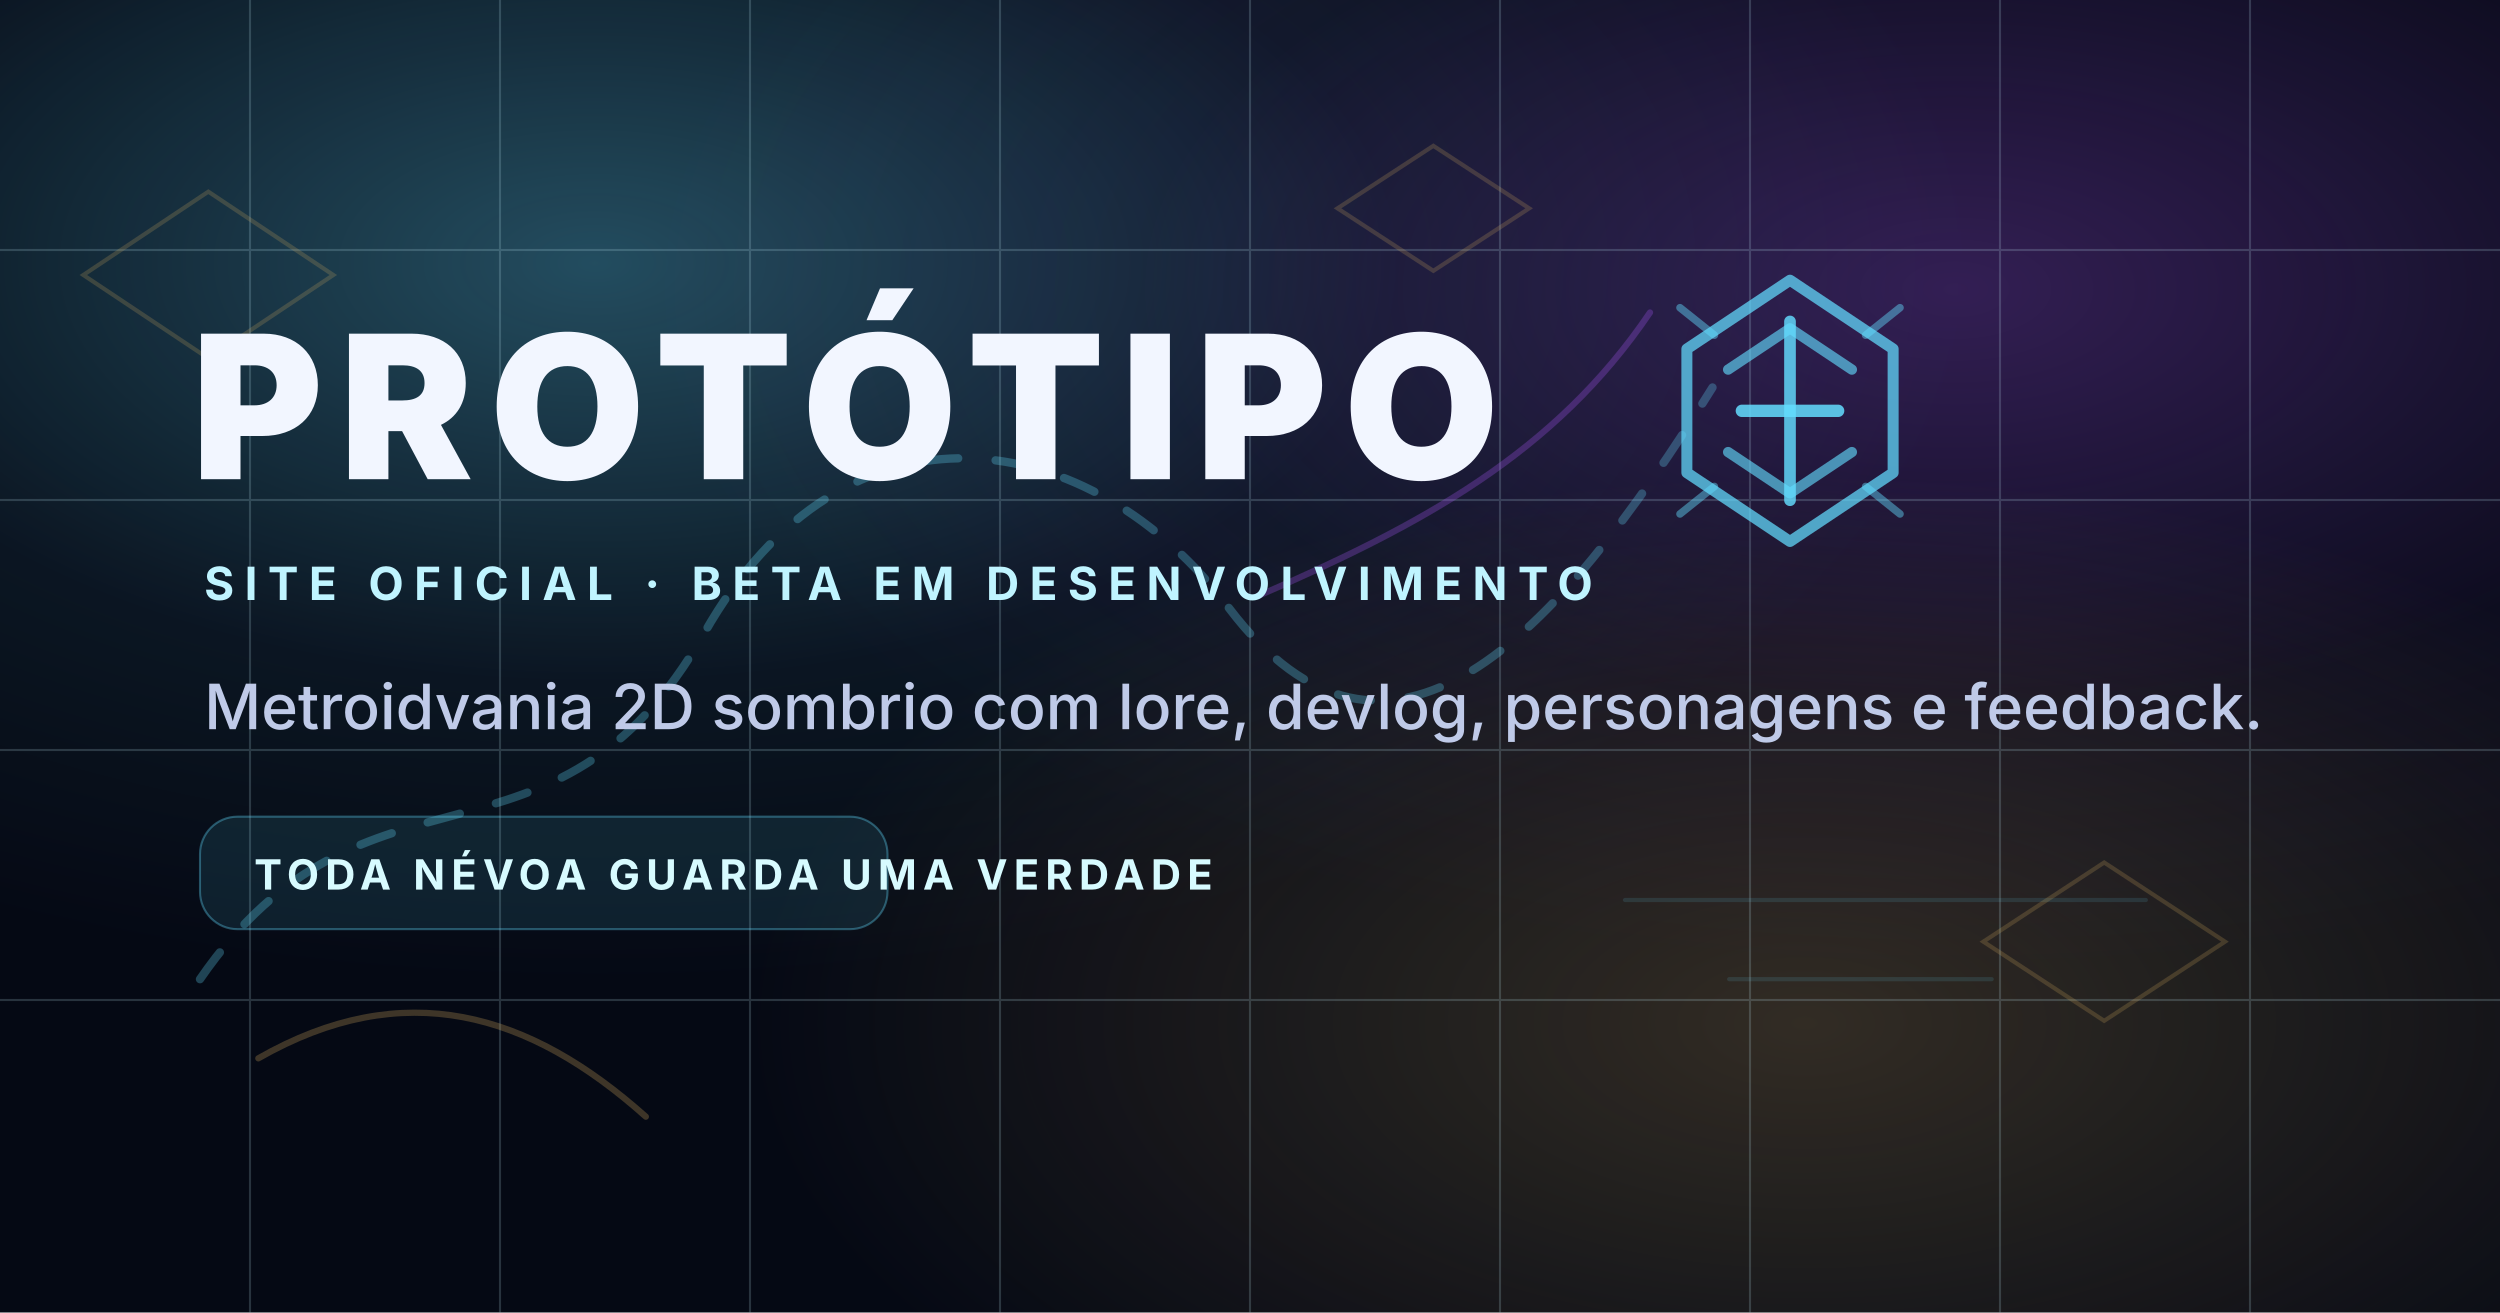
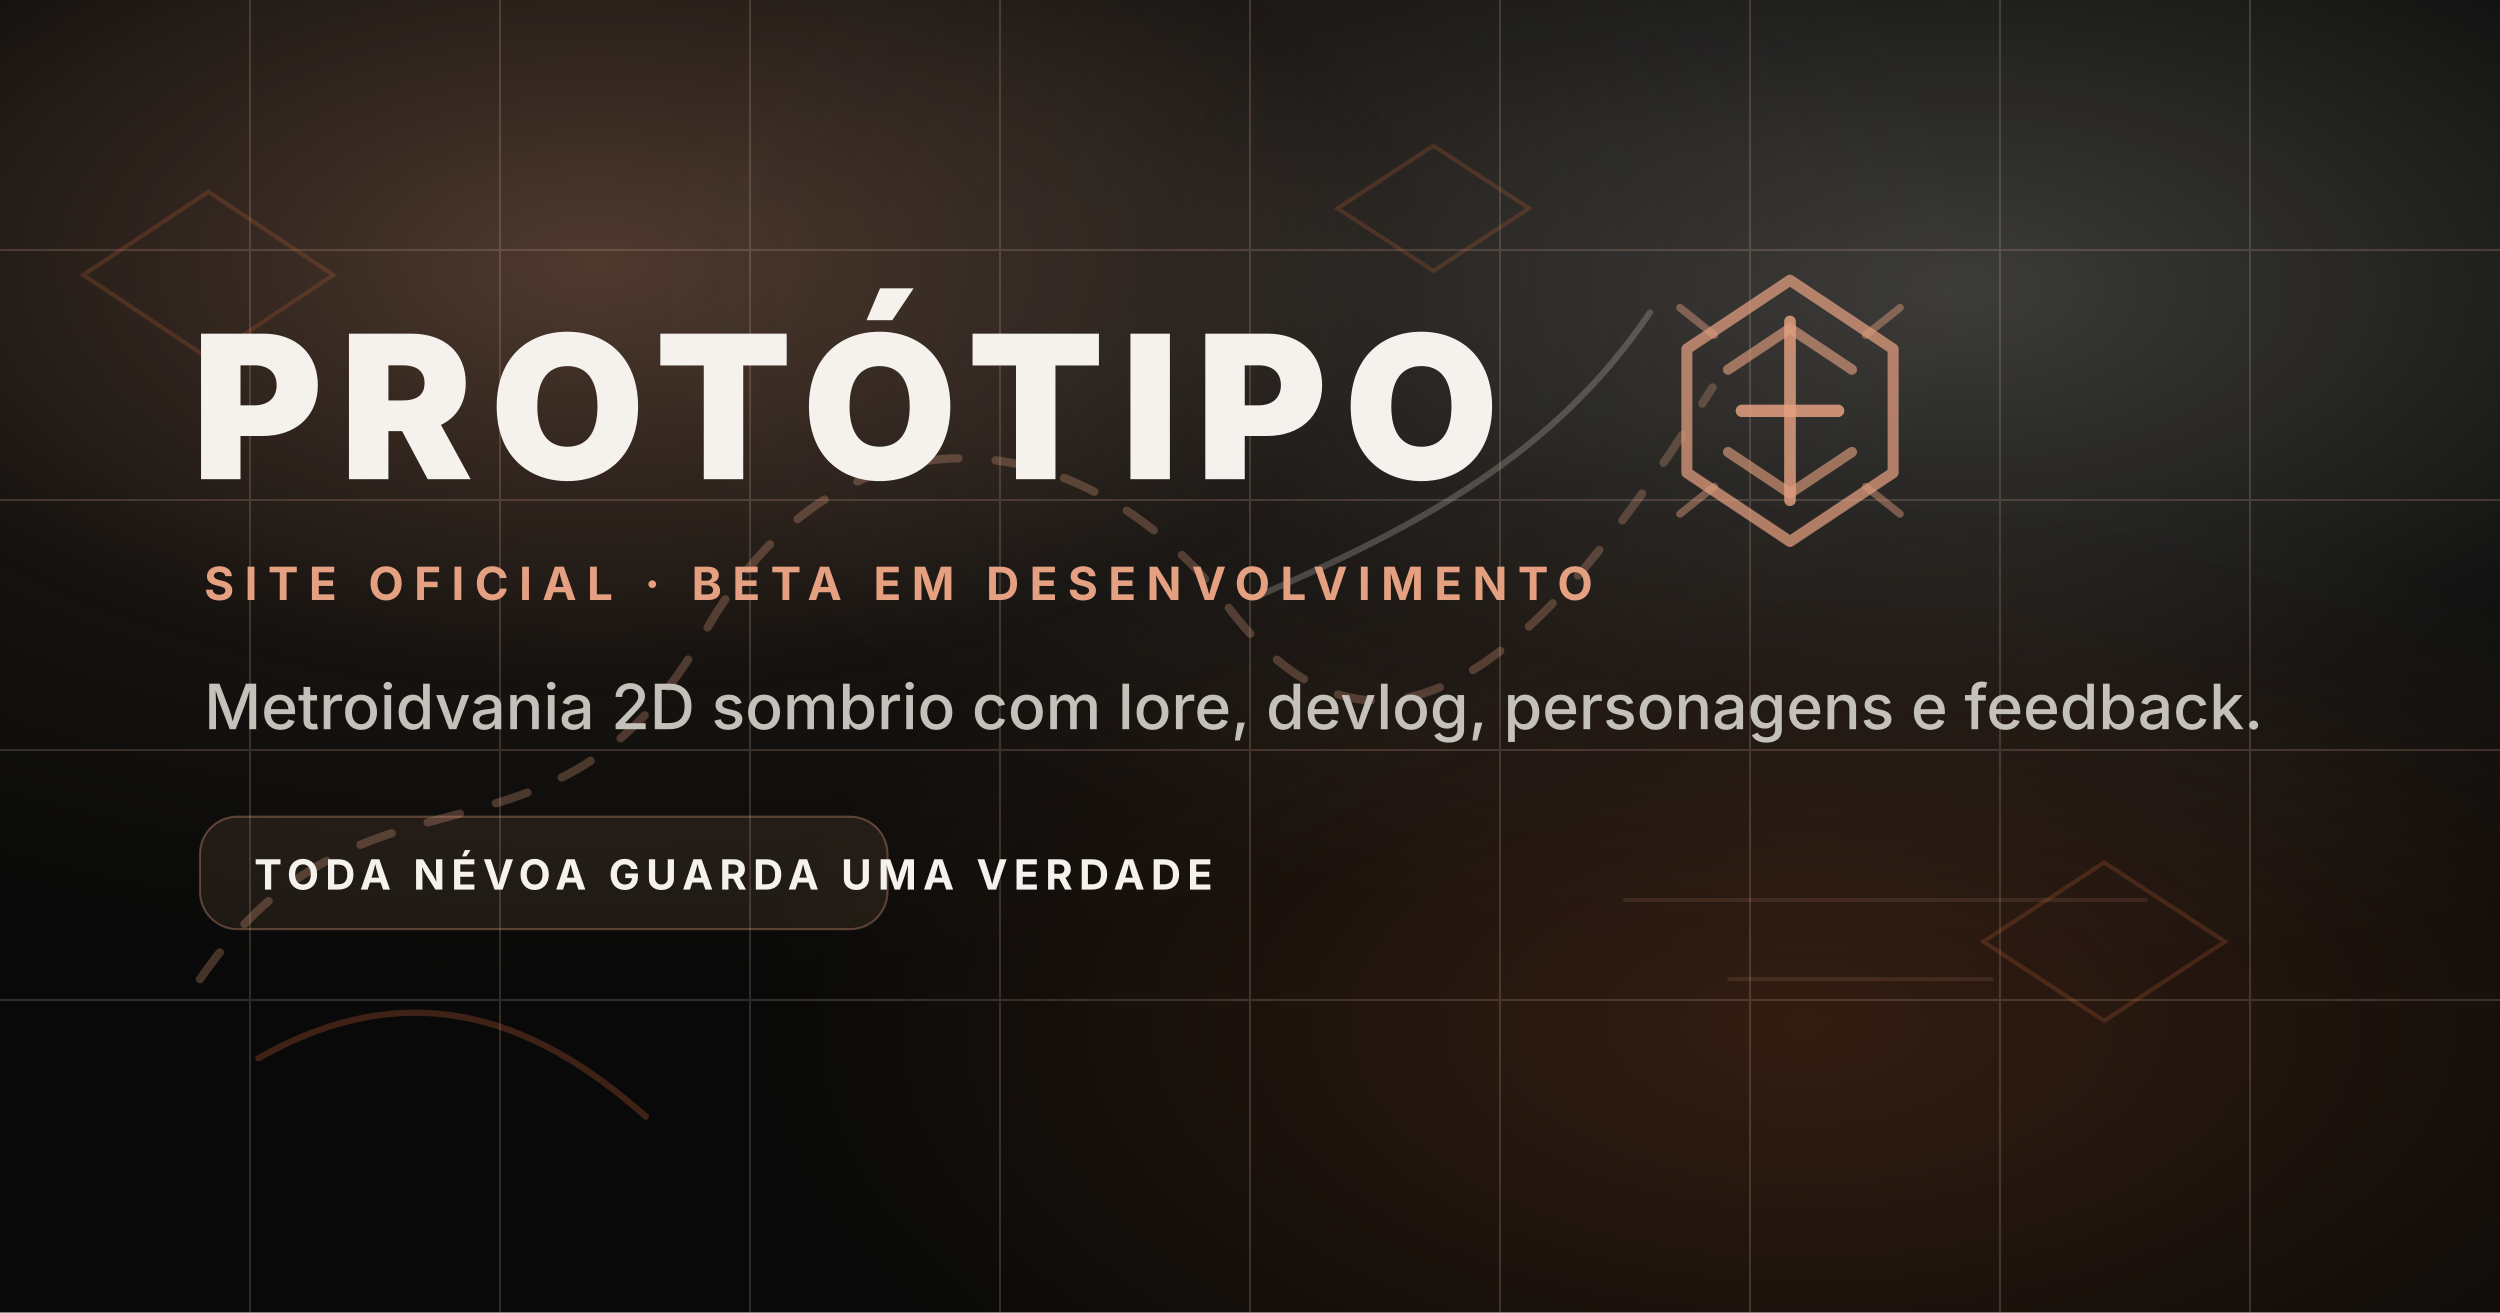
<svg xmlns="http://www.w3.org/2000/svg" viewBox="0 0 1200 630" role="img" aria-labelledby="site-title desc">
  <defs>
    <radialGradient id="cyanGlow" cx="24%" cy="20%" r="55%">
-       <stop offset="0%" stop-color="#63ddff" stop-opacity="0.32" />
-       <stop offset="58%" stop-color="#63ddff" stop-opacity="0.06" />
-       <stop offset="100%" stop-color="#63ddff" stop-opacity="0" />
+       <stop offset="0%" stop-color="#e4a080" stop-opacity="0.32" />
+       <stop offset="58%" stop-color="#e4a080" stop-opacity="0.06" />
+       <stop offset="100%" stop-color="#e4a080" stop-opacity="0" />
    </radialGradient>
    <radialGradient id="purpleGlow" cx="78%" cy="22%" r="52%">
-       <stop offset="0%" stop-color="#a855f7" stop-opacity="0.28" />
-       <stop offset="62%" stop-color="#a855f7" stop-opacity="0.05" />
-       <stop offset="100%" stop-color="#a855f7" stop-opacity="0" />
+       <stop offset="0%" stop-color="#c4beb7" stop-opacity="0.28" />
+       <stop offset="62%" stop-color="#c4beb7" stop-opacity="0.05" />
+       <stop offset="100%" stop-color="#c4beb7" stop-opacity="0" />
    </radialGradient>
    <radialGradient id="goldGlow" cx="72%" cy="78%" r="42%">
-       <stop offset="0%" stop-color="#d1a85d" stop-opacity="0.22" />
-       <stop offset="100%" stop-color="#d1a85d" stop-opacity="0" />
+       <stop offset="0%" stop-color="#cc6437" stop-opacity="0.22" />
+       <stop offset="100%" stop-color="#cc6437" stop-opacity="0" />
    </radialGradient>
    <linearGradient id="lineGlow" x1="0" y1="0" x2="1" y2="0">
-       <stop offset="0%" stop-color="#63ddff" stop-opacity="0" />
-       <stop offset="48%" stop-color="#63ddff" stop-opacity="0.72" />
-       <stop offset="100%" stop-color="#d1a85d" stop-opacity="0" />
+       <stop offset="0%" stop-color="#e4a080" stop-opacity="0" />
+       <stop offset="48%" stop-color="#e4a080" stop-opacity="0.72" />
+       <stop offset="100%" stop-color="#cc6437" stop-opacity="0" />
    </linearGradient>
  </defs>
-   <rect width="1200" height="630" fill="#050914" />
+   <rect width="1200" height="630" fill="#080908" />
  <rect width="1200" height="630" fill="url(#cyanGlow)" />
  <rect width="1200" height="630" fill="url(#purpleGlow)" />
  <rect width="1200" height="630" fill="url(#goldGlow)" />
-   <g opacity="0.18" stroke="#c8f4ff" stroke-width="1">
+   <g opacity="0.18" stroke="#edc1ad" stroke-width="1">
    <path d="M0 120h1200M0 240h1200M0 360h1200M0 480h1200" />
    <path d="M120 0v630M240 0v630M360 0v630M480 0v630M600 0v630M720 0v630M840 0v630M960 0v630M1080 0v630" />
  </g>
  <g opacity="0.28" fill="none" stroke-linecap="round">
-     <path d="M96 470C176 354 266 430 338 304C406 184 524 204 590 292C666 392 746 308 822 186" stroke="#63ddff" stroke-width="4" stroke-dasharray="16 18" />
-     <path d="M124 508C194 468 254 486 310 536" stroke="#d1a85d" stroke-width="3" />
-     <path d="M604 286C682 252 746 218 792 150" stroke="#a855f7" stroke-width="3" />
-     <path d="M780 432h250M830 470h126" stroke="#63ddff" stroke-width="2" opacity="0.42" />
+     <path d="M96 470C176 354 266 430 338 304C406 184 524 204 590 292C666 392 746 308 822 186" stroke="#e4a080" stroke-width="4" stroke-dasharray="16 18" />
+     <path d="M124 508C194 468 254 486 310 536" stroke="#cc6437" stroke-width="3" />
+     <path d="M604 286C682 252 746 218 792 150" stroke="#c4beb7" stroke-width="3" />
+     <path d="M780 432h250M830 470h126" stroke="#e4a080" stroke-width="2" opacity="0.42" />
  </g>
-   <g transform="translate(780 118) scale(3.3)" fill="none" stroke="#63ddff" stroke-linecap="round" stroke-linejoin="round">
+   <g transform="translate(780 118) scale(3.3)" fill="none" stroke="#e4a080" stroke-linecap="round" stroke-linejoin="round">
    <path d="M24 5 39 15v18L24 43 9 33V15L24 5Z" stroke-width="1.6" opacity="0.72" />
    <path d="M24 11v26" stroke-width="1.7" opacity="0.82" />
    <path d="M15 18 24 12l9 6" stroke-width="1.5" opacity="0.62" />
    <path d="M15 30 24 36l9-6" stroke-width="1.5" opacity="0.62" />
    <path d="M17 24h14" stroke-width="1.8" opacity="0.85" />
    <path d="M13 13 8 9M35 13l5-4M13 35l-5 4M35 35l5 4" stroke-width="1.1" opacity="0.44" />
  </g>
-   <g opacity="0.22" fill="none" stroke="#d1a85d" stroke-width="2">
+   <g opacity="0.22" fill="none" stroke="#cc6437" stroke-width="2">
    <path d="M100 92 160 132 100 172 40 132 100 92Z" />
    <path d="M1010 414 1068 452 1010 490 952 452 1010 414Z" />
    <path d="M688 70 734 100 688 130 642 100 688 70Z" />
  </g>
-   <text x="92" y="230" fill="#f2f6ff" font-family="Inter, Arial, sans-serif" font-size="96" font-weight="900" letter-spacing="8">PROTÓTIPO</text>
-   <text x="98" y="288" fill="#bff4ff" font-family="Inter, Arial, sans-serif" font-size="22" font-weight="700" letter-spacing="5">SITE OFICIAL · BETA EM DESENVOLVIMENTO</text>
-   <text x="98" y="350" fill="#bfcae8" font-family="Inter, Arial, sans-serif" font-size="30" font-weight="500">Metroidvania 2D sombrio com lore, devlog, personagens e feedback.</text>
-   <rect x="96" y="392" width="330" height="54" rx="18" fill="#63ddff" fill-opacity="0.10" stroke="#63ddff" stroke-opacity="0.34" />
-   <text x="122" y="427" fill="#d7fbff" font-family="Inter, Arial, sans-serif" font-size="20" font-weight="700" letter-spacing="3">TODA NÉVOA GUARDA UMA VERDADE</text>
+   <text x="92" y="230" fill="#f5f2ed" font-family="Inter, Arial, sans-serif" font-size="96" font-weight="900" letter-spacing="8">PROTÓTIPO</text>
+   <text x="98" y="288" fill="#e4a080" font-family="Inter, Arial, sans-serif" font-size="22" font-weight="700" letter-spacing="5">SITE OFICIAL · BETA EM DESENVOLVIMENTO</text>
+   <text x="98" y="350" fill="#c4c0ba" font-family="Inter, Arial, sans-serif" font-size="30" font-weight="500">Metroidvania 2D sombrio com lore, devlog, personagens e feedback.</text>
+   <rect x="96" y="392" width="330" height="54" rx="18" fill="#e4a080" fill-opacity="0.10" stroke="#e4a080" stroke-opacity="0.34" />
+   <text x="122" y="427" fill="#f5f2ed" font-family="Inter, Arial, sans-serif" font-size="20" font-weight="700" letter-spacing="3">TODA NÉVOA GUARDA UMA VERDADE</text>
</svg>
